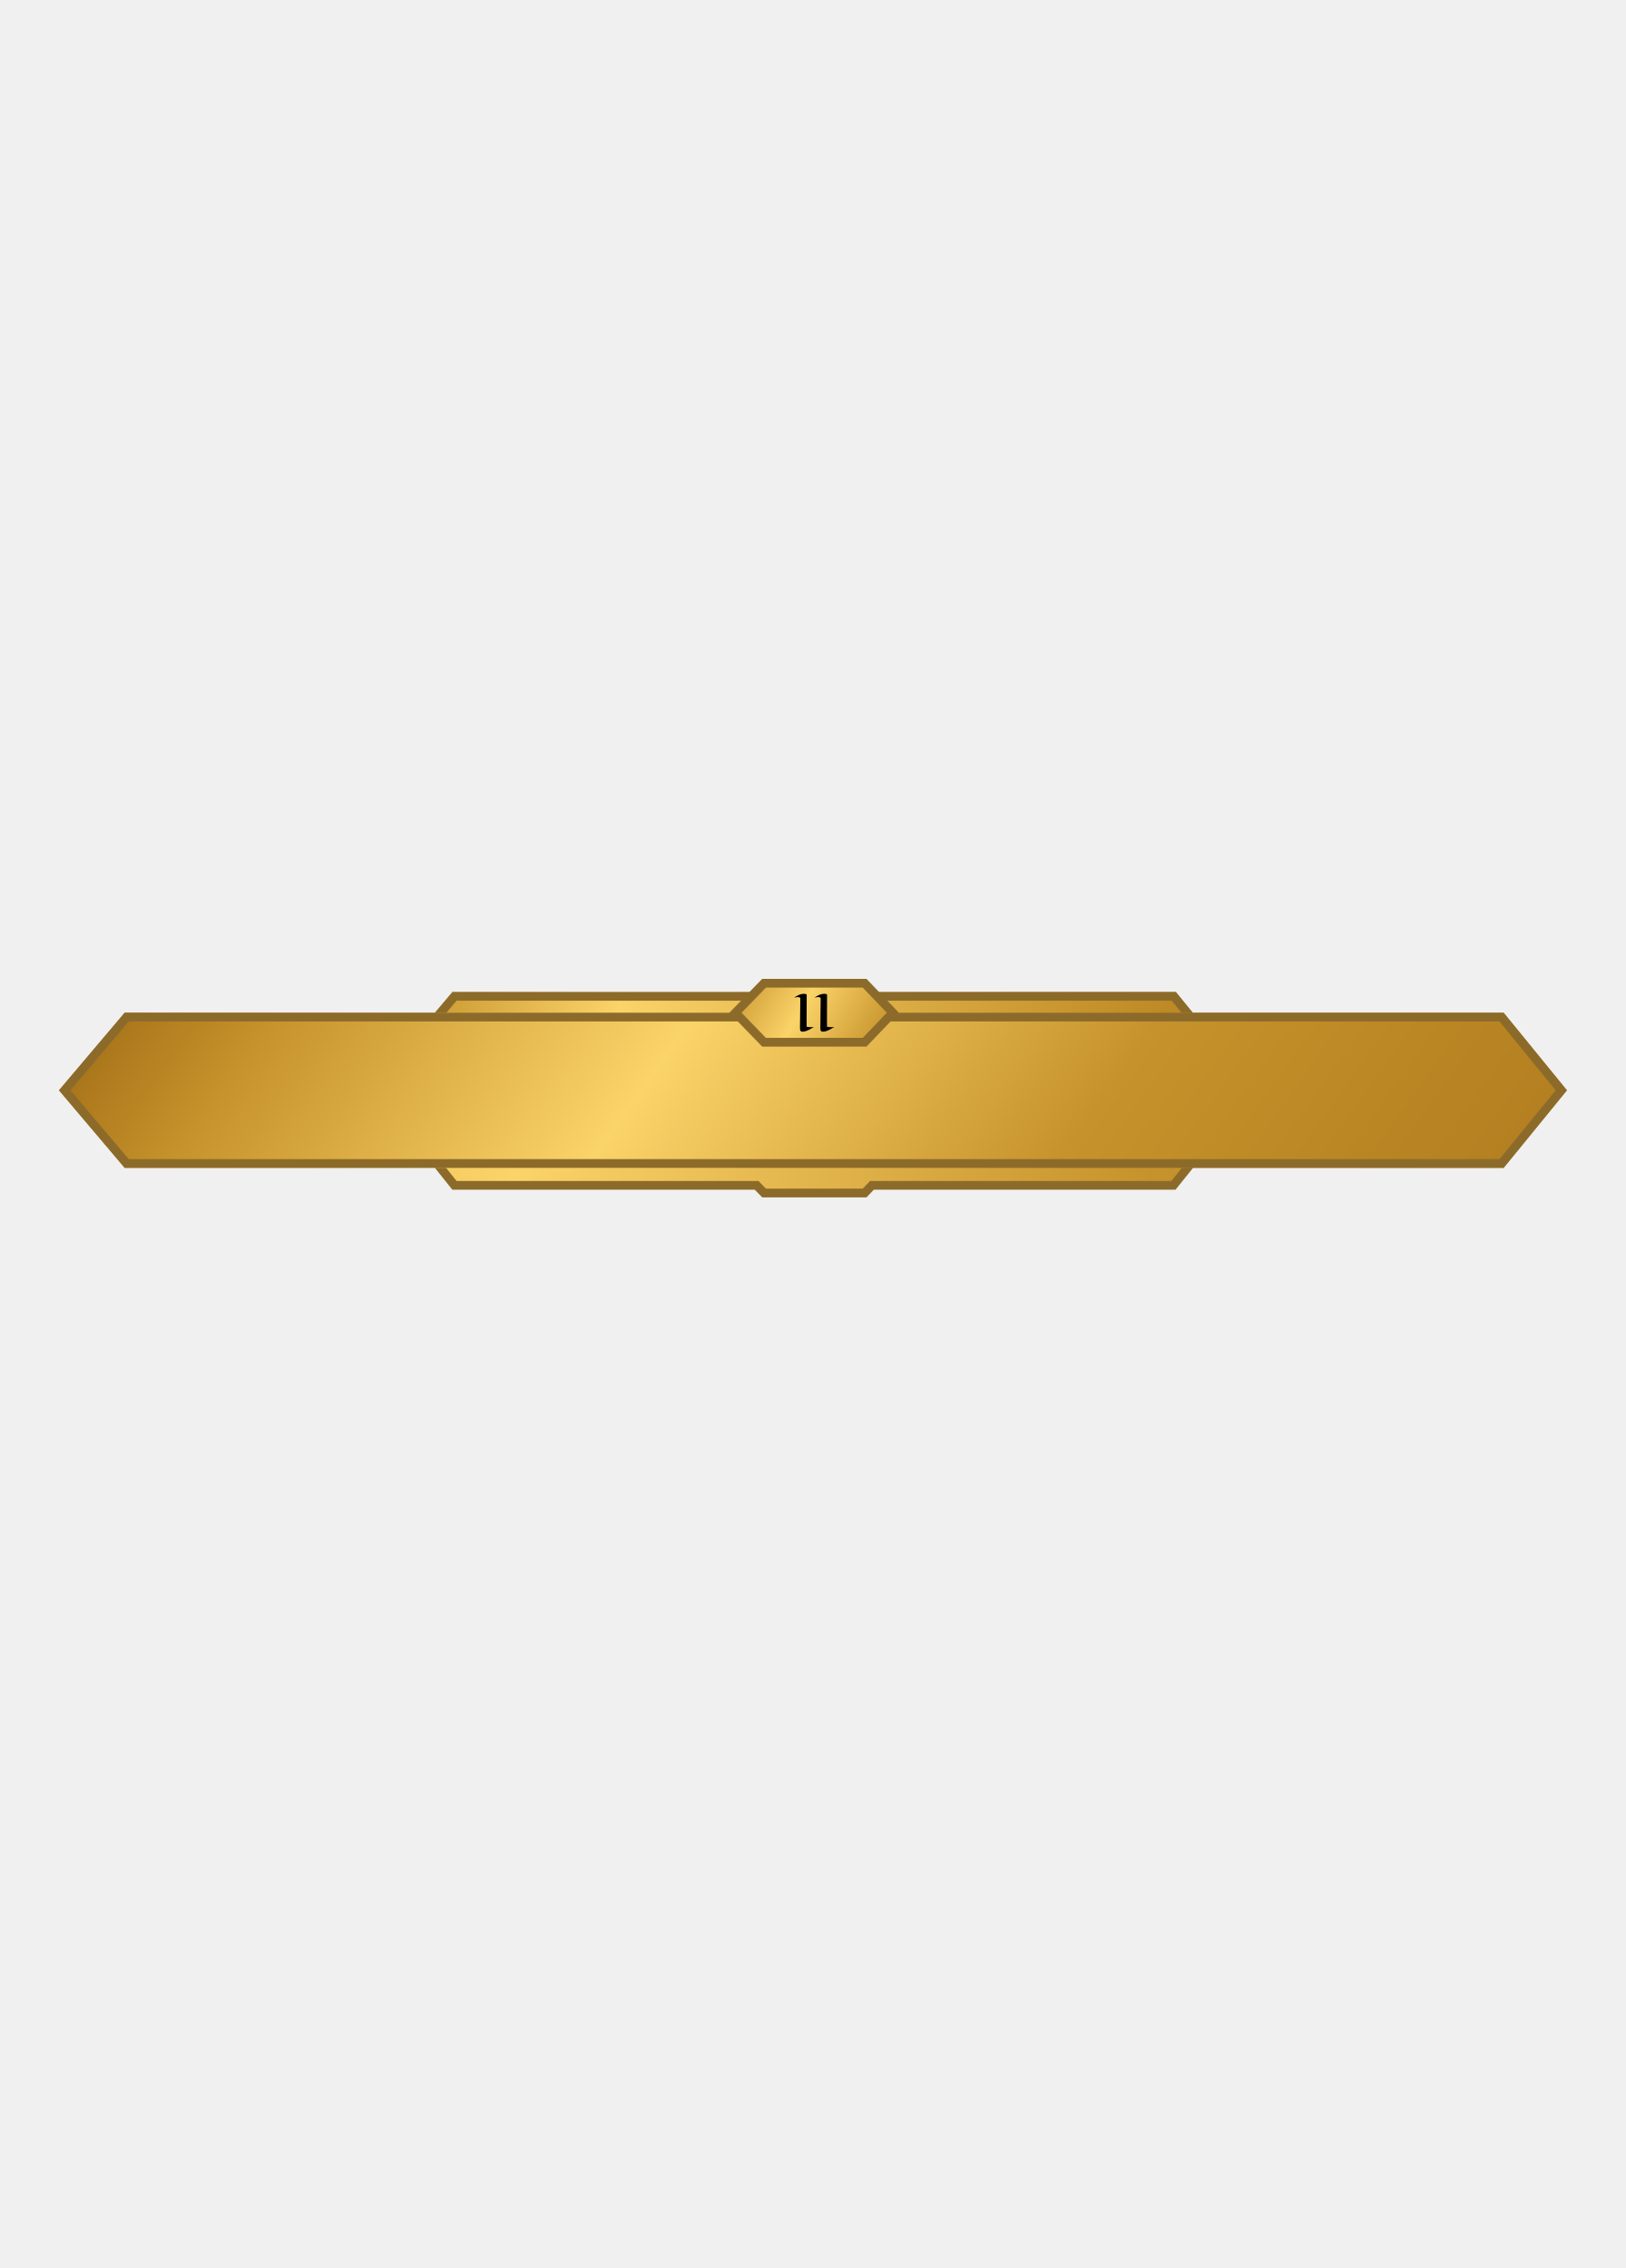
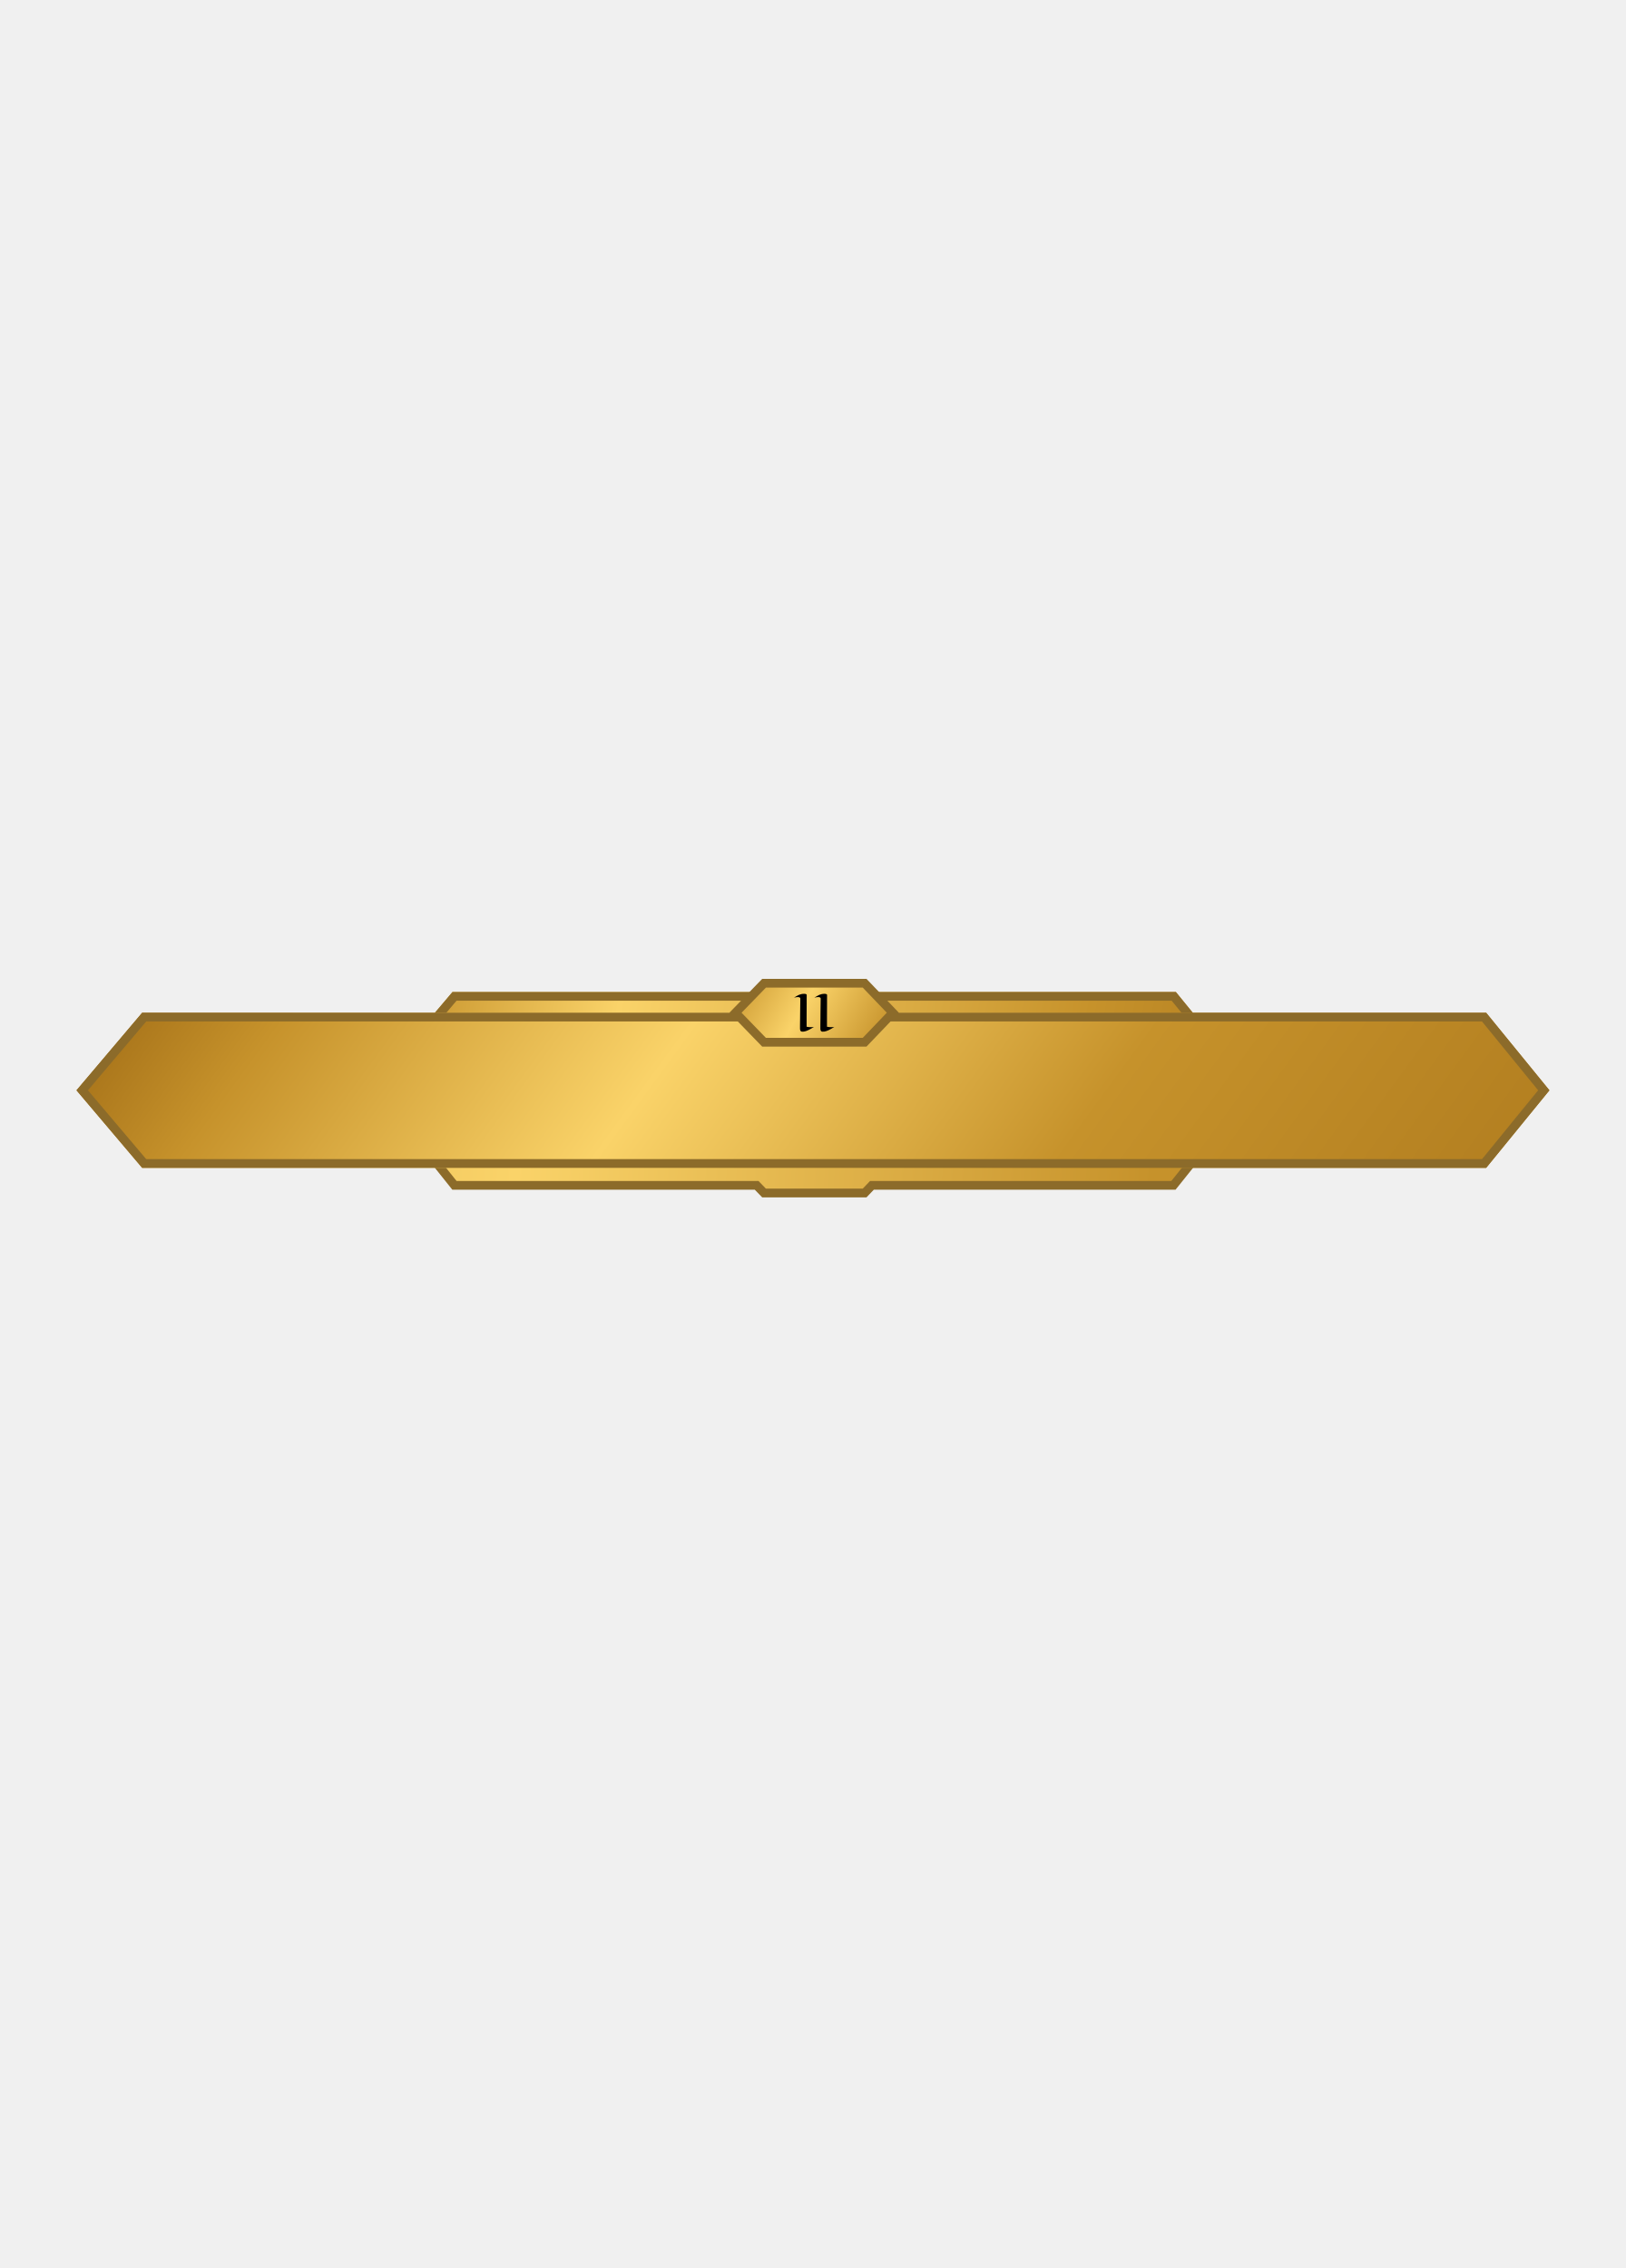
<svg xmlns="http://www.w3.org/2000/svg" viewBox="0 0 744 1038" width="744" height="1038">
  <defs>
-     <linearGradient id="11502814933474070141" x1="665.053" y1="543.229" x2="138.905" y2="440.291" gradientTransform="matrix(0.002564103,0,0,0.02816901,-0.5461538,-13.80282)">
+     <linearGradient id="1829396610124601004" x1="665.053" y1="543.229" x2="138.905" y2="440.291" gradientTransform="matrix(0.002564103,0,0,0.02816901,-0.5461538,-13.80282)">
      <stop stop-color="#a67219" />
      <stop offset="0.254" stop-color="#c6922b" />
      <stop offset="0.65" stop-color="#fad369" />
      <stop offset="0.832" stop-color="#c6922b" />
      <stop offset="1" stop-color="#a67219" />
    </linearGradient>
-     <clipPath id="alignment-2636904642586803312">
+     <clipPath id="alignment-18425526130067005067">
      <path d="M213,525.5 C213,525.5 243.05,490 243.05,490 L574.05,490 C574.05,490 603,525.5 603,525.5 C603,525.5 213,525.5 213,525.5 Z" fill="#000000" />
    </clipPath>
-     <linearGradient id="13479649094436079682" x1="1041.242" y1="611.021" x2="-355.961" y2="517.703" gradientTransform="matrix(0.002570694,0,0,0.0243895,-0.5501285,-13.19472)">
+     <linearGradient id="16859046599332376431" x1="1041.242" y1="611.021" x2="-355.961" y2="517.703" gradientTransform="matrix(0.002570694,0,0,0.0243895,-0.5501285,-13.19472)">
      <stop stop-color="#a67219" />
      <stop offset="0.342" stop-color="#c6922b" />
      <stop offset="0.55" stop-color="#fad369" />
      <stop offset="0.81" stop-color="#c6922b" />
      <stop offset="1" stop-color="#a67219" />
    </linearGradient>
-     <linearGradient id="13748785830452544015" x1="715.076" y1="796.919" x2="155.529" y2="397.447" gradientTransform="matrix(0.001449275,0,0,0.01408451,-0.09130435,-7.035211)">
+     <linearGradient id="10170249298384628307" x1="707.956" y1="796.919" x2="161.384" y2="397.447" gradientTransform="matrix(0.00148368,0,0,0.01408451,-0.1053412,-7.035211)">
      <stop stop-color="#a67219" />
      <stop offset="0.424" stop-color="#c6922b" />
      <stop offset="0.678" stop-color="#fad369" />
      <stop offset="0.906" stop-color="#c6922b" />
      <stop offset="1" stop-color="#a67219" />
    </linearGradient>
-     <clipPath id="alignment-3593772526928961397">
-       <path d="M63,535 C63,535 93.05,499.5 93.05,499.5 L724.05,499.5 C724.05,499.5 753,535 753,535 C753,535 724.05,570.5 724.05,570.5 L93.05,570.5 C93.05,570.5 63,535 63,535 Z" fill="#000000" />
+     <clipPath id="alignment-15474525768284138643">
+       <path d="M71,535 C71,535 101.05,499.5 101.05,499.5 L716.05,499.5 C716.05,499.5 745,535 745,535 C745,535 716.05,570.5 716.05,570.5 L101.05,570.5 C101.05,570.5 71,535 71,535 Z" fill="#000000" />
    </clipPath>
-     <linearGradient id="15239111197770117050" x1="443.079" y1="506.594" x2="377.932" y2="469.527" gradientTransform="matrix(0.01388437,0,0,0.03703361,-5.172461,-17.99829)">
+     <linearGradient id="4286708742907040985" x1="443.079" y1="506.594" x2="377.932" y2="469.527" gradientTransform="matrix(0.01388437,0,0,0.03703361,-5.172461,-17.99829)">
+       <stop stop-color="#c6922b" />
+       <stop offset="0.525" stop-color="#fad369" />
+       <stop offset="1" stop-color="#c6922b" />
+     </linearGradient>
+     <mask id="mask-11411487844309475298" mask-type="alpha">
+       <g>
+         <g transform="matrix(1,0,0,1,-36,-36)">
+           <path d="M213,525.5 C213,525.5 243.05,490 243.05,490 L574.05,490 C574.05,490 603,525.5 603,525.5 C603,525.5 213,525.5 213,525.5 Z" fill="url('#1829396610124601004')" />
+           <path d="M213,525.5 C213,525.5 243.05,490 243.05,490 L574.05,490 C574.05,490 603,525.5 603,525.5 C603,525.5 213,525.5 213,525.5 Z" clip-path="url(#alignment-18425526130067005067)" fill="none" stroke="#8c6b2a" stroke-width="8" />
+         </g>
+         <g transform="matrix(1,0,0,1,-36,-36)">
+           <path d="M214,541 C214,541 603,541 603,541 C603,541 572.95,578.5 572.95,578.5 C572.95,578.5 434.991,578.5 434.991,578.5 C433.076,580.501 431.64,582.001 431.64,582.001 C431.64,582.001 385.619,582.001 385.619,582.001 C385.619,582.001 384.165,580.501 382.227,578.5 C382.227,578.5 243.95,578.5 243.95,578.5 C243.95,578.5 214,541 214,541 Z" fill="url('#16859046599332376431')" stroke="#8c6b2a" stroke-width="4" />
+         </g>
+         <g transform="matrix(1,0,0,1,-36,-36)">
+           <path d="M71,535 C71,535 101.05,499.5 101.05,499.5 L716.05,499.5 C716.05,499.5 745,535 745,535 C745,535 716.05,570.5 716.05,570.5 L101.05,570.5 C101.05,570.5 71,535 71,535 Z" fill="url('#10170249298384628307')" />
+           <path d="M71,535 C71,535 101.05,499.5 101.05,499.5 L716.05,499.5 C716.05,499.5 745,535 745,535 C745,535 716.05,570.5 716.05,570.5 L101.05,570.5 C101.05,570.5 71,535 71,535 Z" clip-path="url(#alignment-15474525768284138643)" fill="none" stroke="#8c6b2a" stroke-width="8" />
+         </g>
+         <g transform="matrix(1,0,0,1,-36,-36)">
+           <path d="M372.538,499.5 C372.538,499.5 385.619,485.999 385.619,485.999 C385.619,485.999 431.64,485.999 431.64,485.999 C431.64,485.999 444.562,499.5 444.562,499.5 C444.562,499.5 431.64,513.001 431.64,513.001 L385.619,513.001 C385.619,513.001 372.538,499.5 372.538,499.5 Z" transform="matrix(1,0,0,1,0,0)" fill="url('#4286708742907040985')" stroke="#8c6b2a" stroke-width="4" />
+         </g>
+         <g transform="matrix(1,0,0,1,-36,-36)">
+           <path d="M408.452,505.978 Q407.79,506.419 407.141,506.792 Q406.506,507.164 405.913,507.44 Q405.333,507.73 404.809,507.896 Q404.284,508.075 403.856,508.131 Q403.415,508.172 403.084,508.158 Q402.752,508.158 402.532,508.006 Q402.311,507.868 402.187,507.551 Q402.076,507.233 402.076,506.681 Q402.076,506.392 402.076,505.702 Q402.09,505.012 402.09,504.059 Q402.104,503.107 402.118,501.975 Q402.131,500.83 402.131,499.671 Q402.145,498.498 402.159,497.394 Q402.173,496.276 402.187,495.365 Q402.2,494.454 402.2,493.847 Q402.214,493.226 402.228,493.047 Q402.242,492.646 401.897,492.494 Q401.552,492.329 401.055,492.329 Q400.641,492.329 400.186,492.412 Q399.744,492.481 399.33,492.577 Q399.91,492.205 400.462,491.887 Q401.014,491.556 401.579,491.321 Q402.145,491.087 402.725,490.963 Q403.318,490.838 403.939,490.838 Q404.188,490.838 404.409,490.866 Q404.629,490.894 404.781,490.963 Q404.947,491.018 405.043,491.114 Q405.14,491.211 405.14,491.363 Q405.14,491.804 405.126,493.474 Q405.126,494.192 405.126,495.268 Q405.126,496.331 405.112,497.835 Q405.112,499.34 405.099,501.341 Q405.099,503.342 405.099,505.909 Q405.706,506.033 406.203,506.074 Q406.699,506.102 407.1,506.102 Q407.417,506.102 407.665,506.088 Q407.928,506.06 408.107,506.033 Q408.3,506.005 408.452,505.978 Q408.452,505.978 408.452,505.978 ZM417.77,505.978 Q417.108,506.419 416.459,506.792 Q415.824,507.164 415.231,507.44 Q414.651,507.73 414.127,507.896 Q413.602,508.075 413.174,508.131 Q412.733,508.172 412.402,508.158 Q412.07,508.158 411.85,508.006 Q411.629,507.868 411.505,507.551 Q411.394,507.233 411.394,506.681 Q411.394,506.392 411.394,505.702 Q411.408,505.012 411.408,504.059 Q411.422,503.107 411.436,501.975 Q411.449,500.83 411.449,499.671 Q411.463,498.498 411.477,497.394 Q411.491,496.276 411.505,495.365 Q411.518,494.454 411.518,493.847 Q411.532,493.226 411.546,493.047 Q411.56,492.646 411.215,492.494 Q410.87,492.329 410.373,492.329 Q409.959,492.329 409.503,492.412 Q409.062,492.481 408.648,492.577 Q409.227,492.205 409.78,491.887 Q410.332,491.556 410.897,491.321 Q411.463,491.087 412.043,490.963 Q412.636,490.838 413.257,490.838 Q413.506,490.838 413.726,490.866 Q413.947,490.894 414.099,490.963 Q414.265,491.018 414.361,491.114 Q414.458,491.211 414.458,491.363 Q414.458,491.804 414.444,493.474 Q414.444,494.192 414.444,495.268 Q414.444,496.331 414.43,497.835 Q414.43,499.34 414.416,501.341 Q414.416,503.342 414.416,505.909 Q415.024,506.033 415.521,506.074 Q416.017,506.102 416.418,506.102 Q416.735,506.102 416.983,506.088 Q417.246,506.06 417.425,506.033 Q417.618,506.005 417.77,505.978 Q417.77,505.978 417.77,505.978 Z" fill="#000000" />
+         </g>
+       </g>
+     </mask>
+     <linearGradient id="13901236714549233033" x1="665.053" y1="543.229" x2="138.905" y2="440.291" gradientTransform="matrix(0.002564103,0,0,0.02816901,-0.5461538,-13.80282)">
+       <stop stop-color="#a67219" />
+       <stop offset="0.254" stop-color="#c6922b" />
+       <stop offset="0.65" stop-color="#fad369" />
+       <stop offset="0.832" stop-color="#c6922b" />
+       <stop offset="1" stop-color="#a67219" />
+     </linearGradient>
+     <clipPath id="alignment-12669791077096309730">
+       <path d="M213,525.5 C213,525.5 243.05,490 243.05,490 L574.05,490 C574.05,490 603,525.5 603,525.5 C603,525.5 213,525.5 213,525.5 Z" fill="#000000" />
+     </clipPath>
+     <linearGradient id="3692663061629656466" x1="1041.242" y1="611.021" x2="-355.961" y2="517.703" gradientTransform="matrix(0.002570694,0,0,0.0243895,-0.5501285,-13.19472)">
+       <stop stop-color="#a67219" />
+       <stop offset="0.342" stop-color="#c6922b" />
+       <stop offset="0.55" stop-color="#fad369" />
+       <stop offset="0.81" stop-color="#c6922b" />
+       <stop offset="1" stop-color="#a67219" />
+     </linearGradient>
+     <linearGradient id="3928931275351519337" x1="707.956" y1="796.919" x2="161.384" y2="397.447" gradientTransform="matrix(0.00148368,0,0,0.01408451,-0.1053412,-7.035211)">
+       <stop stop-color="#a67219" />
+       <stop offset="0.424" stop-color="#c6922b" />
+       <stop offset="0.678" stop-color="#fad369" />
+       <stop offset="0.906" stop-color="#c6922b" />
+       <stop offset="1" stop-color="#a67219" />
+     </linearGradient>
+     <clipPath id="alignment-2500650297257969157">
+       <path d="M71,535 C71,535 101.05,499.5 101.05,499.5 L716.05,499.5 C716.05,499.5 745,535 745,535 C745,535 716.05,570.5 716.05,570.5 L101.05,570.5 C101.05,570.5 71,535 71,535 Z" fill="#000000" />
+     </clipPath>
+     <linearGradient id="4512515904319598786" x1="443.079" y1="506.594" x2="377.932" y2="469.527" gradientTransform="matrix(0.01388437,0,0,0.03703361,-5.172461,-17.99829)">
      <stop stop-color="#c6922b" />
      <stop offset="0.525" stop-color="#fad369" />
      <stop offset="1" stop-color="#c6922b" />
    </linearGradient>
  </defs>
  <g>
+     <rect fill="#ffffff" fill-opacity="0" x="0" y="0" width="744" height="1038" />
    <g>
      <g>
-         <g transform="matrix(1,0,0,1,-36,-36)">
-           <path d="M213,525.5 C213,525.5 243.05,490 243.05,490 L574.05,490 C574.05,490 603,525.5 603,525.5 C603,525.5 213,525.5 213,525.5 Z" fill="url('#11502814933474070141')" />
-           <path d="M213,525.5 C213,525.5 243.05,490 243.05,490 L574.05,490 C574.05,490 603,525.5 603,525.5 C603,525.5 213,525.5 213,525.5 Z" clip-path="url(#alignment-2636904642586803312)" fill="none" stroke="#8c6b2a" stroke-width="8" />
+         <g>
+           <g transform="matrix(1,0,0,1,-36,-36)">
+             <path d="M213,525.5 C213,525.5 243.05,490 243.05,490 L574.05,490 C574.05,490 603,525.5 603,525.5 C603,525.5 213,525.5 213,525.5 Z" fill="url('#13901236714549233033')" />
+             <path d="M213,525.5 C213,525.5 243.05,490 243.05,490 L574.05,490 C574.05,490 603,525.5 603,525.5 C603,525.5 213,525.5 213,525.5 Z" clip-path="url(#alignment-12669791077096309730)" fill="none" stroke="#8c6b2a" stroke-width="8" />
+           </g>
+           <g transform="matrix(1,0,0,1,-36,-36)">
+             <path d="M214,541 C214,541 603,541 603,541 C603,541 572.95,578.5 572.95,578.5 C572.95,578.5 434.991,578.5 434.991,578.5 C433.076,580.501 431.64,582.001 431.64,582.001 C431.64,582.001 385.619,582.001 385.619,582.001 C385.619,582.001 384.165,580.501 382.227,578.5 C382.227,578.5 243.95,578.5 243.95,578.5 C243.95,578.5 214,541 214,541 Z" fill="url('#3692663061629656466')" stroke="#8c6b2a" stroke-width="4" />
+           </g>
+           <g transform="matrix(1,0,0,1,-36,-36)">
+             <path d="M71,535 C71,535 101.05,499.5 101.05,499.5 L716.05,499.5 C716.05,499.5 745,535 745,535 C745,535 716.05,570.5 716.05,570.5 L101.05,570.5 C101.05,570.5 71,535 71,535 Z" fill="url('#3928931275351519337')" />
+             <path d="M71,535 C71,535 101.05,499.5 101.05,499.5 L716.05,499.5 C716.05,499.5 745,535 745,535 C745,535 716.05,570.5 716.05,570.5 L101.05,570.5 C101.05,570.5 71,535 71,535 Z" clip-path="url(#alignment-2500650297257969157)" fill="none" stroke="#8c6b2a" stroke-width="8" />
+           </g>
+           <g transform="matrix(1,0,0,1,-36,-36)">
+             <path d="M372.538,499.5 C372.538,499.5 385.619,485.999 385.619,485.999 C385.619,485.999 431.64,485.999 431.64,485.999 C431.64,485.999 444.562,499.5 444.562,499.5 C444.562,499.5 431.64,513.001 431.64,513.001 L385.619,513.001 C385.619,513.001 372.538,499.5 372.538,499.5 Z" transform="matrix(1,0,0,1,0,0)" fill="url('#4512515904319598786')" stroke="#8c6b2a" stroke-width="4" />
+           </g>
+           <g transform="matrix(1,0,0,1,-36,-36)">
+             <path d="M408.452,505.978 Q407.79,506.419 407.141,506.792 Q406.506,507.164 405.913,507.44 Q405.333,507.73 404.809,507.896 Q404.284,508.075 403.856,508.131 Q403.415,508.172 403.084,508.158 Q402.752,508.158 402.532,508.006 Q402.311,507.868 402.187,507.551 Q402.076,507.233 402.076,506.681 Q402.076,506.392 402.076,505.702 Q402.09,505.012 402.09,504.059 Q402.104,503.107 402.118,501.975 Q402.131,500.83 402.131,499.671 Q402.145,498.498 402.159,497.394 Q402.173,496.276 402.187,495.365 Q402.2,494.454 402.2,493.847 Q402.214,493.226 402.228,493.047 Q402.242,492.646 401.897,492.494 Q401.552,492.329 401.055,492.329 Q400.641,492.329 400.186,492.412 Q399.744,492.481 399.33,492.577 Q399.91,492.205 400.462,491.887 Q401.014,491.556 401.579,491.321 Q402.145,491.087 402.725,490.963 Q403.318,490.838 403.939,490.838 Q404.188,490.838 404.409,490.866 Q404.629,490.894 404.781,490.963 Q404.947,491.018 405.043,491.114 Q405.14,491.211 405.14,491.363 Q405.14,491.804 405.126,493.474 Q405.126,494.192 405.126,495.268 Q405.126,496.331 405.112,497.835 Q405.112,499.34 405.099,501.341 Q405.099,503.342 405.099,505.909 Q405.706,506.033 406.203,506.074 Q406.699,506.102 407.1,506.102 Q407.417,506.102 407.665,506.088 Q407.928,506.06 408.107,506.033 Q408.3,506.005 408.452,505.978 Q408.452,505.978 408.452,505.978 ZM417.77,505.978 Q417.108,506.419 416.459,506.792 Q415.824,507.164 415.231,507.44 Q414.651,507.73 414.127,507.896 Q413.602,508.075 413.174,508.131 Q412.733,508.172 412.402,508.158 Q412.07,508.158 411.85,508.006 Q411.629,507.868 411.505,507.551 Q411.394,507.233 411.394,506.681 Q411.394,506.392 411.394,505.702 Q411.408,505.012 411.408,504.059 Q411.422,503.107 411.436,501.975 Q411.449,500.83 411.449,499.671 Q411.463,498.498 411.477,497.394 Q411.491,496.276 411.505,495.365 Q411.518,494.454 411.518,493.847 Q411.532,493.226 411.546,493.047 Q411.56,492.646 411.215,492.494 Q410.87,492.329 410.373,492.329 Q409.959,492.329 409.503,492.412 Q409.062,492.481 408.648,492.577 Q409.227,492.205 409.78,491.887 Q410.332,491.556 410.897,491.321 Q411.463,491.087 412.043,490.963 Q412.636,490.838 413.257,490.838 Q413.506,490.838 413.726,490.866 Q413.947,490.894 414.099,490.963 Q414.265,491.018 414.361,491.114 Q414.458,491.211 414.458,491.363 Q414.458,491.804 414.444,493.474 Q414.444,494.192 414.444,495.268 Q414.444,496.331 414.43,497.835 Q414.43,499.34 414.416,501.341 Q414.416,503.342 414.416,505.909 Q415.024,506.033 415.521,506.074 Q416.017,506.102 416.418,506.102 Q416.735,506.102 416.983,506.088 Q417.246,506.06 417.425,506.033 Q417.618,506.005 417.77,505.978 Q417.77,505.978 417.77,505.978 Z" fill="#000000" />
+           </g>
        </g>
-         <g transform="matrix(1,0,0,1,-36,-36)">
-           <path d="M434.991,578.5 C434.991,578.5 572.95,578.5 572.95,578.5 C572.95,578.5 603,541 603,541 C603,541 214,541 214,541 C214,541 243.95,578.5 243.95,578.5 C243.95,578.5 382.227,578.5 382.227,578.5 C382.227,578.5 385.619,582.001 385.619,582.001 C385.619,582.001 431.64,582.001 431.64,582.001 C431.64,582.001 434.991,578.5 434.991,578.5 Z" fill="url('#13479649094436079682')" stroke="#8c6b2a" stroke-width="4" />
-         </g>
-         <g transform="matrix(1,0,0,1,-36,-36)">
-           <path d="M63,535 C63,535 93.05,499.5 93.05,499.5 L724.05,499.5 C724.05,499.5 753,535 753,535 C753,535 724.05,570.5 724.05,570.5 L93.05,570.5 C93.05,570.5 63,535 63,535 Z" fill="url('#13748785830452544015')" />
-           <path d="M63,535 C63,535 93.05,499.5 93.05,499.5 L724.05,499.5 C724.05,499.5 753,535 753,535 C753,535 724.05,570.5 724.05,570.5 L93.05,570.5 C93.05,570.5 63,535 63,535 Z" clip-path="url(#alignment-3593772526928961397)" fill="none" stroke="#8c6b2a" stroke-width="8" />
-         </g>
-         <g transform="matrix(1,0,0,1,-36,-36)">
-           <path d="M372.538,499.5 C372.538,499.5 385.619,485.999 385.619,485.999 C385.619,485.999 431.64,485.999 431.64,485.999 C431.64,485.999 444.562,499.5 444.562,499.5 C444.562,499.5 431.64,513.001 431.64,513.001 L385.619,513.001 C385.619,513.001 372.538,499.5 372.538,499.5 Z" transform="matrix(1,0,0,1,0,0)" fill="url('#15239111197770117050')" stroke="#8c6b2a" stroke-width="4" />
-         </g>
-         <g transform="matrix(1,0,0,1,-36,-36)">
-           <path d="M408.452,505.978 Q407.79,506.419 407.141,506.792 Q406.506,507.164 405.913,507.44 Q405.333,507.73 404.809,507.896 Q404.284,508.075 403.856,508.131 Q403.415,508.172 403.084,508.158 Q402.752,508.158 402.532,508.006 Q402.311,507.868 402.187,507.551 Q402.076,507.233 402.076,506.681 Q402.076,506.392 402.076,505.702 Q402.09,505.012 402.09,504.059 Q402.104,503.107 402.118,501.975 Q402.131,500.83 402.131,499.671 Q402.145,498.498 402.159,497.394 Q402.173,496.276 402.187,495.365 Q402.2,494.454 402.2,493.847 Q402.214,493.226 402.228,493.047 Q402.242,492.646 401.897,492.494 Q401.552,492.329 401.055,492.329 Q400.641,492.329 400.186,492.412 Q399.744,492.481 399.33,492.577 Q399.91,492.205 400.462,491.887 Q401.014,491.556 401.579,491.321 Q402.145,491.087 402.725,490.963 Q403.318,490.838 403.939,490.838 Q404.188,490.838 404.409,490.866 Q404.629,490.894 404.781,490.963 Q404.947,491.018 405.043,491.114 Q405.14,491.211 405.14,491.363 Q405.14,491.804 405.126,493.474 Q405.126,494.192 405.126,495.268 Q405.126,496.331 405.112,497.835 Q405.112,499.34 405.099,501.341 Q405.099,503.342 405.099,505.909 Q405.706,506.033 406.203,506.074 Q406.699,506.102 407.1,506.102 Q407.417,506.102 407.665,506.088 Q407.928,506.06 408.107,506.033 Q408.3,506.005 408.452,505.978 Q408.452,505.978 408.452,505.978 ZM417.77,505.978 Q417.108,506.419 416.459,506.792 Q415.824,507.164 415.231,507.44 Q414.651,507.73 414.127,507.896 Q413.602,508.075 413.174,508.131 Q412.733,508.172 412.402,508.158 Q412.07,508.158 411.85,508.006 Q411.629,507.868 411.505,507.551 Q411.394,507.233 411.394,506.681 Q411.394,506.392 411.394,505.702 Q411.408,505.012 411.408,504.059 Q411.422,503.107 411.436,501.975 Q411.449,500.83 411.449,499.671 Q411.463,498.498 411.477,497.394 Q411.491,496.276 411.505,495.365 Q411.518,494.454 411.518,493.847 Q411.532,493.226 411.546,493.047 Q411.56,492.646 411.215,492.494 Q410.87,492.329 410.373,492.329 Q409.959,492.329 409.503,492.412 Q409.062,492.481 408.648,492.577 Q409.227,492.205 409.78,491.887 Q410.332,491.556 410.897,491.321 Q411.463,491.087 412.043,490.963 Q412.636,490.838 413.257,490.838 Q413.506,490.838 413.726,490.866 Q413.947,490.894 414.099,490.963 Q414.265,491.018 414.361,491.114 Q414.458,491.211 414.458,491.363 Q414.458,491.804 414.444,493.474 Q414.444,494.192 414.444,495.268 Q414.444,496.331 414.43,497.835 Q414.43,499.34 414.416,501.341 Q414.416,503.342 414.416,505.909 Q415.024,506.033 415.521,506.074 Q416.017,506.102 416.418,506.102 Q416.735,506.102 416.983,506.088 Q417.246,506.06 417.425,506.033 Q417.618,506.005 417.77,505.978 Q417.77,505.978 417.77,505.978 Z" fill="#000000" />
-         </g>
+       </g>
+       <g mask="url(#mask-11411487844309475298)" />
+       <g>
+         <polyline points="10000000,10000000 -10000000,10000000 -10000000,-10000000 10000000,-10000000" fill="#000000" fill-opacity="0" />
      </g>
    </g>
  </g>
</svg>
